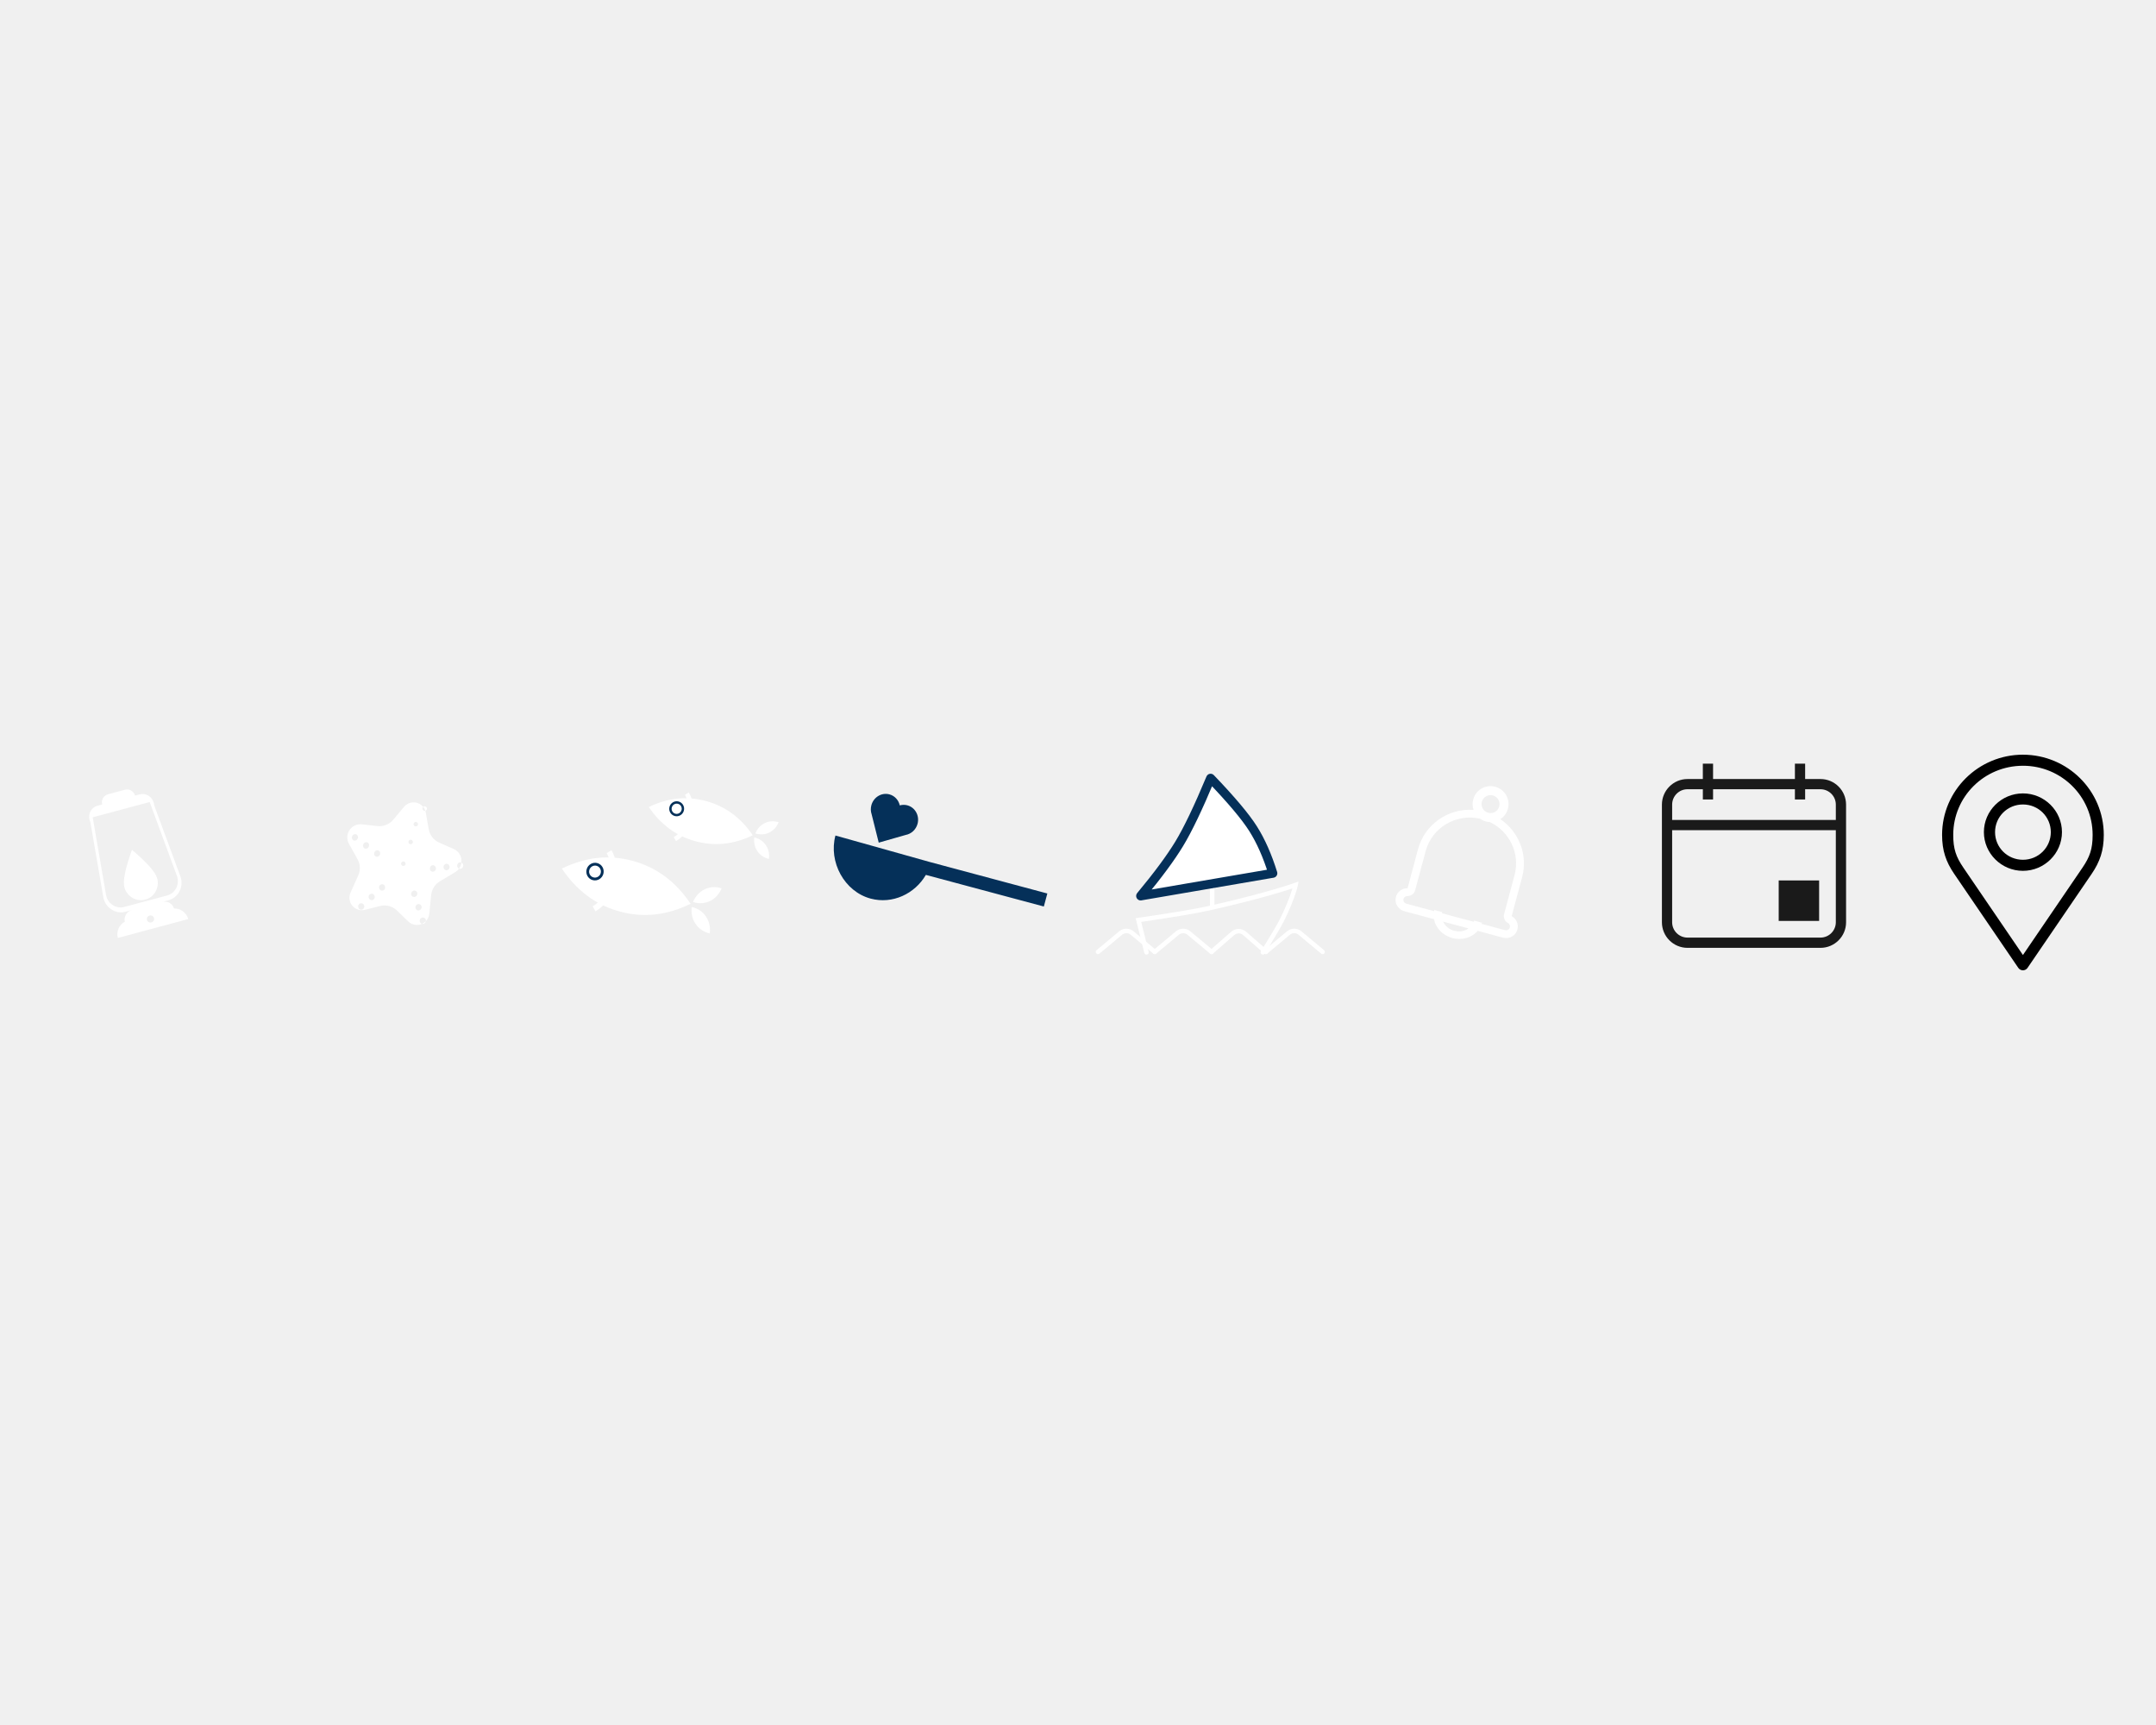
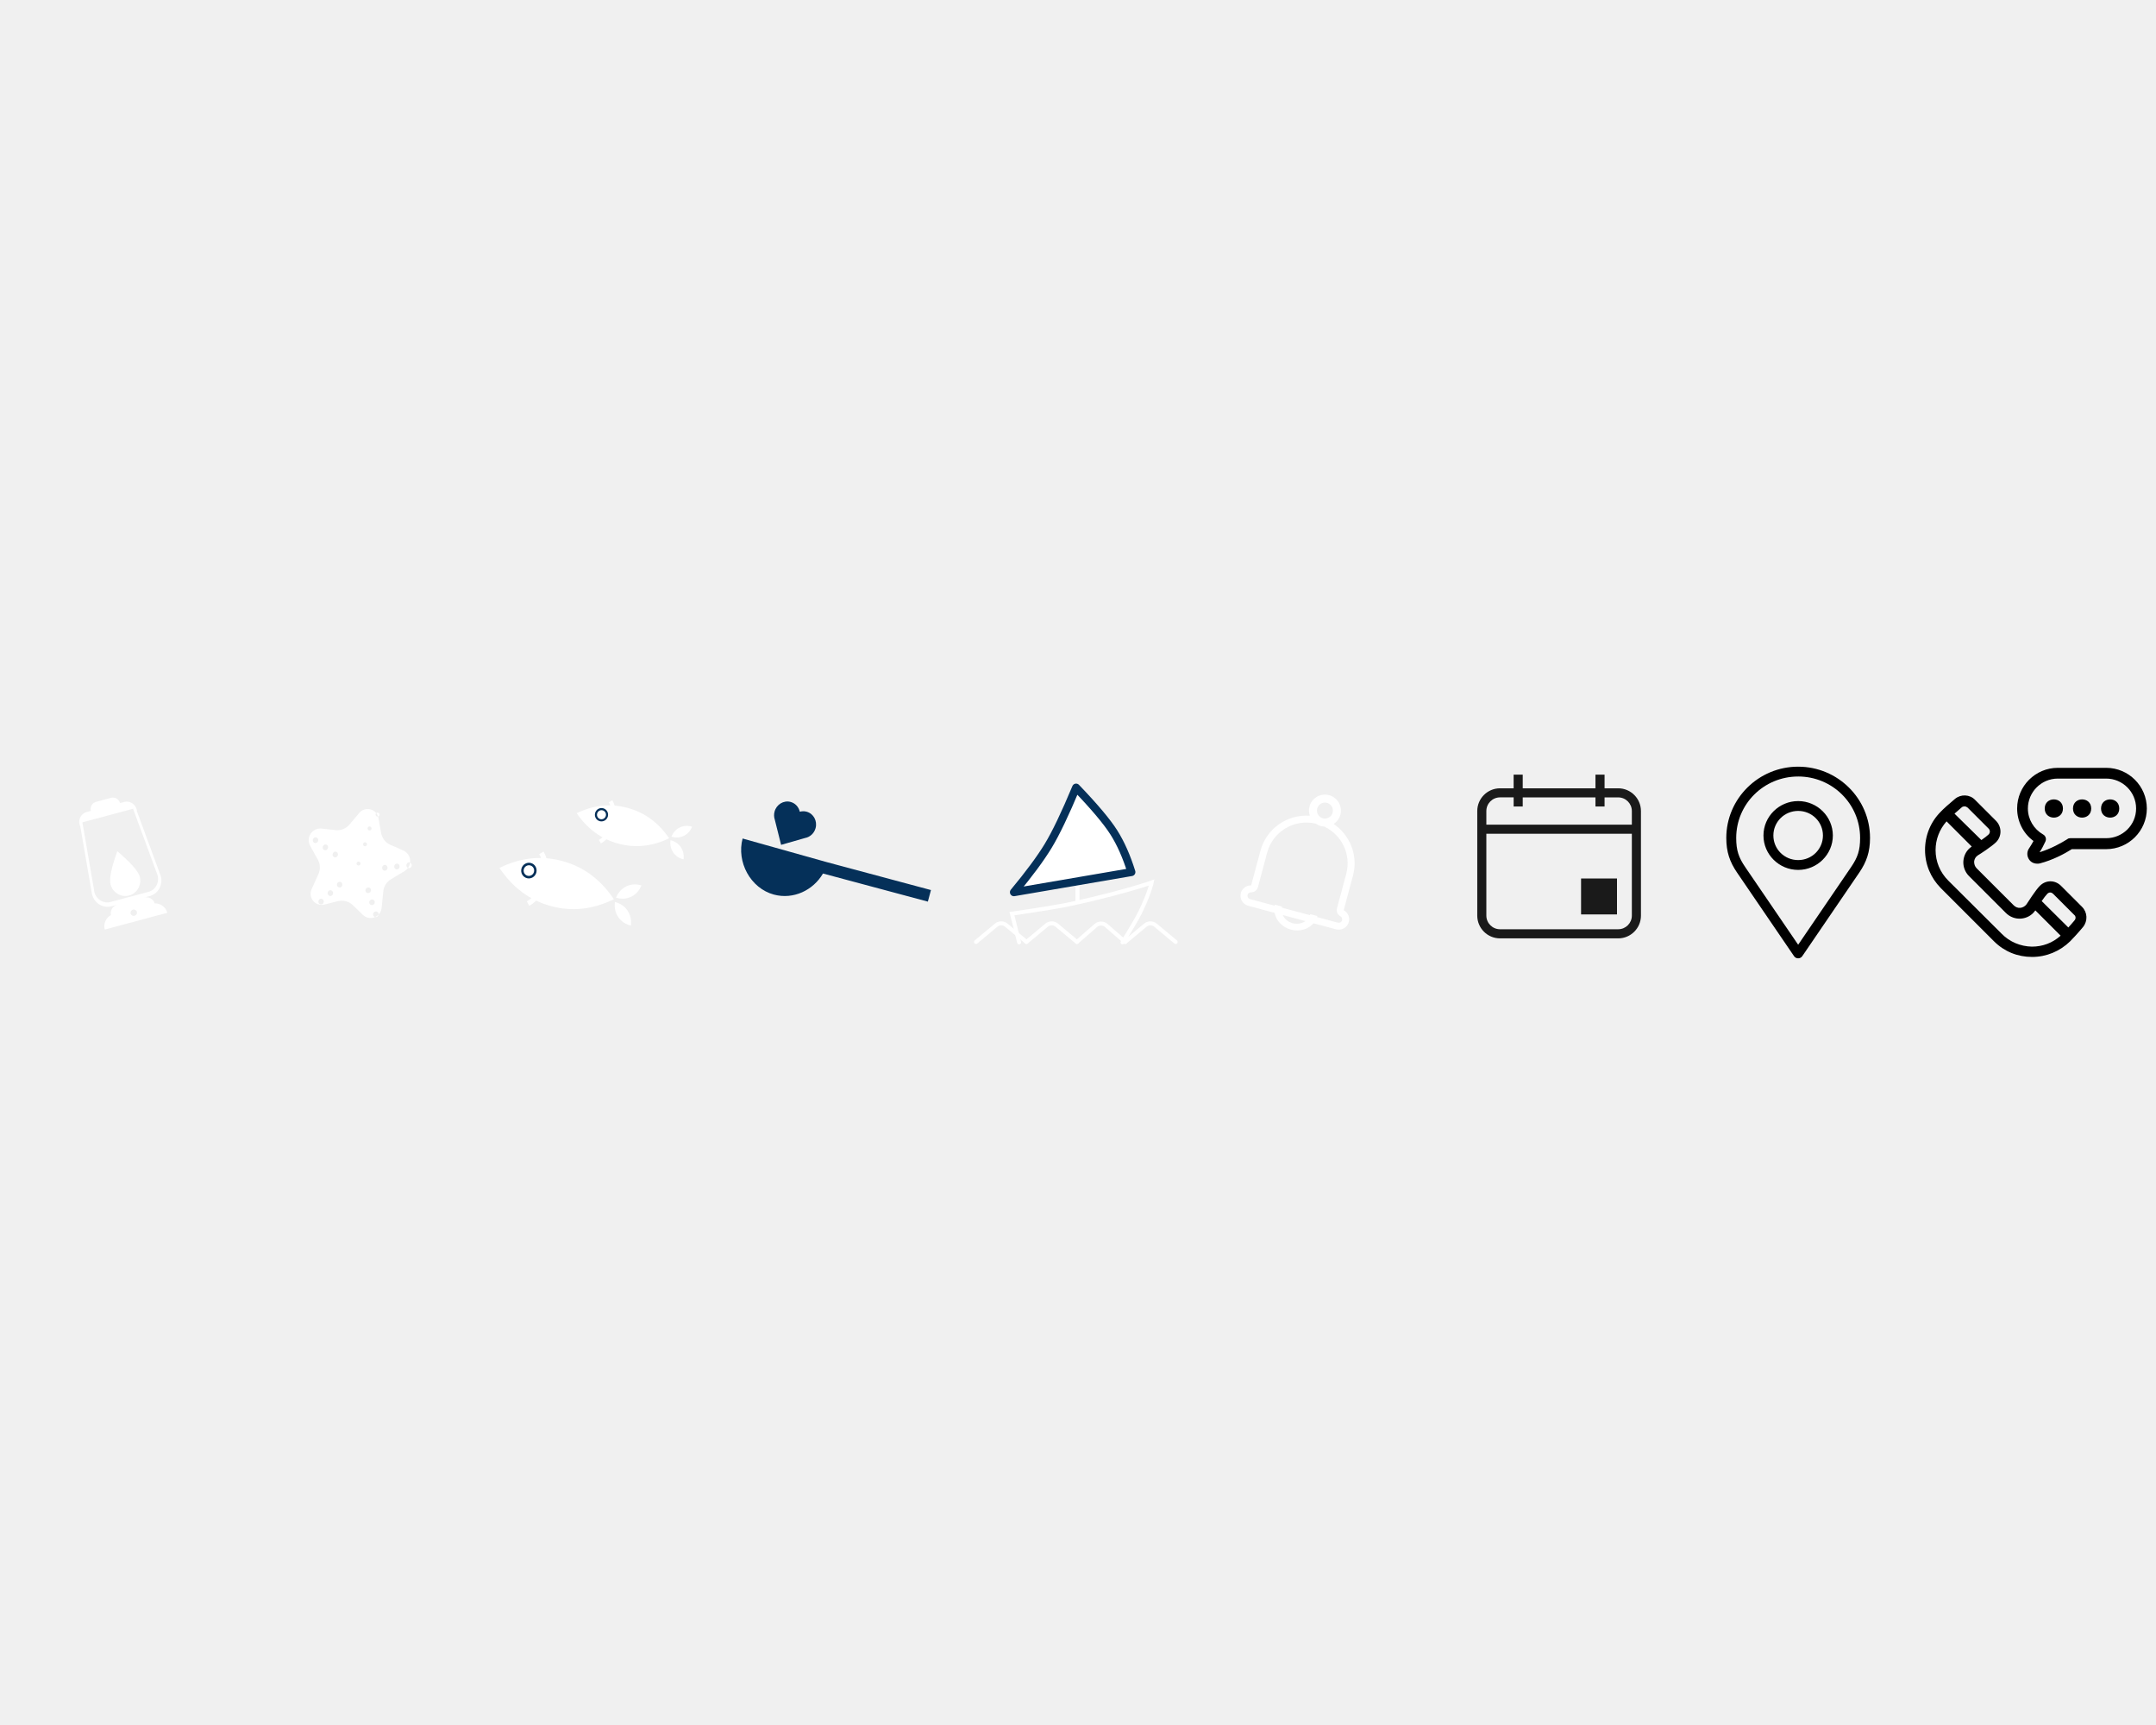
- <svg xmlns="http://www.w3.org/2000/svg" width="60px" height="48px" viewBox="0 0 480 48" version="1.1">
+ <svg xmlns="http://www.w3.org/2000/svg" width="60px" height="48px" viewBox="0 0 540 48" version="1.1">
  <view id="icon-lamp" viewBox="0 0 60 48" />
  <view id="icon-star" viewBox="60 0 60 48" />
  <view id="icon-fish" viewBox="120 0 60 48" />
  <view id="icon-spoon" viewBox="180 0 60 48" />
  <view id="icon-ship" viewBox="240 0 60 48" />
  <view id="icon-bells" viewBox="300 0 60 48" />
  <view id="icon-calendar" viewBox="360 0 60 48" />
  <view id="icon-location" viewBox="420 0 60 48" />
+   <view id="icon-phone" viewBox="478 0 60 48" />
  <g id="icons" stroke="none" stroke-width="1" fill="none" fill-rule="evenodd">
    <path d="M185.997,17.993 L207.087,23.91 L233.033,30.862 L233.172,30.899 L232.396,33.797 L223.997,31.547 L206.129,26.76 C203.681,30.963 198.709,33.343 193.837,32.037 C187.969,30.465 184.424,23.862 185.997,17.993 L185.997,17.993 Z M198.014,8.831 C199.206,9.15 200.058,10.118 200.318,11.277 L200.328,11.273 L200.331,11.287 L200.419,11.264 C200.872,11.149 201.353,11.132 201.832,11.231 L202.012,11.274 C203.747,11.739 204.762,13.578 204.279,15.382 C203.926,16.7 202.87,17.635 201.651,17.861 L195.637,19.582 L194.055,13.261 C193.846,12.64 193.812,11.945 193.997,11.255 C194.48,9.451 196.279,8.366 198.014,8.831 Z" id="spoon" fill="#053059" />
    <path d="M23.431,11.842 L21.833,29.295 C21.824,29.398 21.819,29.502 21.819,29.606 C21.819,31.446 23.271,32.937 25.063,32.937 L34.936,32.937 C35.038,32.937 35.139,32.932 35.24,32.922 C37.024,32.75 38.334,31.126 38.167,29.295 L36.569,11.842 L23.431,11.842 Z M31.935,7.772 C32.908,7.772 33.706,8.523 33.78,9.477 L33.785,9.622 L34.867,9.622 C36.261,9.622 37.39,10.782 37.39,12.213 L37.39,12.583 L37.327,12.583 L38.885,29.595 C39.089,31.834 37.488,33.819 35.307,34.029 C35.184,34.041 35.06,34.047 34.936,34.047 L33.486,34.047 C34.644,34.047 35.592,34.945 35.673,36.083 L35.674,36.129 C37.016,36.453 38.027,37.626 38.106,39.047 L38.111,39.228 L21.889,39.228 C21.889,37.727 22.927,36.467 24.325,36.129 L24.322,36.239 C24.322,35.029 25.304,34.047 26.514,34.047 L25.063,34.047 C22.873,34.047 21.098,32.225 21.098,29.976 C21.098,29.849 21.104,29.722 21.115,29.595 L22.672,12.583 L22.61,12.583 L22.61,12.213 C22.61,10.782 23.74,9.622 25.133,9.622 L26.215,9.622 C26.215,8.6 27.043,7.772 28.065,7.772 L31.935,7.772 Z M30,36.239 C29.552,36.239 29.189,36.596 29.189,37.036 C29.189,37.477 29.552,37.833 30,37.833 C30.448,37.833 30.811,37.477 30.811,37.036 C30.811,36.596 30.448,36.239 30,36.239 Z M30,21.094 C27.477,24.736 26.215,27.27 26.215,28.695 C26.215,30.833 27.91,32.567 30,32.567 C32.091,32.567 33.785,30.833 33.785,28.695 C33.785,27.27 32.524,24.736 30,21.094 Z" id="lamp" fill="#FFFFFF" fill-rule="nonzero" transform="translate(30, 23.5) rotate(-375) translate(-30, -23.5) " />
    <path d="M90.536,10.541 C90.7,10.618 90.855,10.71 90.999,10.815 C90.946,10.894 90.916,10.987 90.916,11.087 C90.916,11.363 91.14,11.587 91.416,11.587 C91.509,11.587 91.595,11.562 91.67,11.518 C91.489,11.245 91.262,11.008 90.999,10.815 C91.085,10.678 91.24,10.587 91.416,10.587 C91.692,10.587 91.916,10.811 91.916,11.087 C91.916,11.271 91.817,11.431 91.67,11.518 C91.744,11.631 91.811,11.75 91.869,11.875 L93.464,15.296 C94.028,16.507 95.16,17.356 96.481,17.56 L99.953,18.094 C101.258,18.294 102.227,19.329 102.402,20.572 C102.645,20.608 102.865,20.786 102.957,21.052 C103.088,21.433 102.911,21.85 102.561,21.984 C102.454,22.025 102.343,22.035 102.237,22.018 C102.311,21.827 102.364,21.628 102.395,21.424 C102.44,21.135 102.44,20.848 102.402,20.572 C102.298,20.556 102.189,20.567 102.085,20.607 C101.734,20.741 101.557,21.158 101.689,21.538 C101.78,21.803 101.996,21.979 102.237,22.018 C102.099,22.387 101.884,22.725 101.606,23.012 L98.852,25.855 C97.973,26.762 97.574,28.031 97.776,29.278 L98.449,33.433 C98.552,34.069 98.43,34.689 98.142,35.212 C98.166,35.468 98.056,35.733 97.833,35.891 C97.722,35.97 97.597,36.011 97.474,36.018 C97.107,36.318 96.659,36.53 96.158,36.611 C95.543,36.71 94.912,36.6 94.367,36.297 L91.317,34.599 C90.107,33.925 88.635,33.925 87.426,34.599 L84.375,36.297 C83.038,37.041 81.351,36.56 80.607,35.224 C80.304,34.679 80.194,34.048 80.293,33.433 L80.966,29.278 C81.168,28.031 80.769,26.762 79.89,25.855 L77.136,23.012 C76.014,21.854 76.043,20.005 77.201,18.883 C77.636,18.462 78.191,18.186 78.789,18.094 L82.261,17.56 C83.582,17.356 84.714,16.507 85.278,15.296 L86.873,11.875 C87.516,10.495 89.156,9.898 90.536,10.541 Z M83.768,35.201 C83.45,34.974 83.022,35.055 82.814,35.38 C82.606,35.706 82.695,36.153 83.014,36.379 C83.332,36.606 83.759,36.525 83.968,36.2 C84.176,35.874 84.087,35.427 83.768,35.201 Z M97.079,34.712 C96.76,34.939 96.671,35.386 96.879,35.711 C97.015,35.923 97.243,36.031 97.474,36.018 C97.746,35.793 97.972,35.519 98.142,35.212 C98.132,35.1 98.096,34.99 98.033,34.892 C97.825,34.566 97.397,34.486 97.079,34.712 Z M85.466,32.549 C85.147,32.323 84.72,32.403 84.512,32.729 C84.303,33.054 84.393,33.501 84.711,33.728 C85.03,33.954 85.457,33.874 85.666,33.548 C85.874,33.223 85.785,32.776 85.466,32.549 Z M95.381,32.061 C95.062,32.287 94.973,32.734 95.181,33.06 C95.39,33.385 95.817,33.466 96.136,33.239 C96.454,33.013 96.543,32.566 96.335,32.24 C96.127,31.915 95.7,31.834 95.381,32.061 Z M87.164,29.898 C86.845,29.672 86.418,29.752 86.21,30.077 C86.001,30.403 86.091,30.85 86.409,31.076 C86.728,31.303 87.155,31.222 87.364,30.897 C87.572,30.572 87.483,30.124 87.164,29.898 Z M93.683,29.409 C93.364,29.636 93.275,30.083 93.483,30.408 C93.692,30.734 94.119,30.814 94.438,30.588 C94.756,30.361 94.846,29.914 94.637,29.589 C94.429,29.263 94.002,29.183 93.683,29.409 Z M89.984,23.662 C89.707,23.662 89.484,23.886 89.484,24.162 C89.484,24.438 89.707,24.662 89.984,24.662 C90.26,24.662 90.484,24.438 90.484,24.162 C90.484,23.886 90.26,23.662 89.984,23.662 Z M96.378,22.794 C96.028,22.929 95.851,23.346 95.982,23.726 C96.113,24.106 96.504,24.306 96.854,24.172 C97.204,24.037 97.382,23.62 97.25,23.24 C97.119,22.86 96.728,22.66 96.378,22.794 Z M83.133,23.24 C83.002,23.62 83.179,24.037 83.529,24.172 C83.879,24.306 84.27,24.106 84.401,23.726 C84.532,23.346 84.355,22.929 84.005,22.794 C83.655,22.66 83.264,22.86 83.133,23.24 Z M99.231,21.7 C98.881,21.835 98.704,22.252 98.835,22.632 C98.967,23.013 99.357,23.212 99.707,23.078 C100.058,22.944 100.235,22.526 100.103,22.146 C99.972,21.766 99.582,21.566 99.231,21.7 Z M80.28,22.146 C80.148,22.526 80.326,22.944 80.676,23.078 C81.026,23.212 81.416,23.013 81.548,22.632 C81.679,22.252 81.502,21.835 81.152,21.7 C80.802,21.566 80.411,21.766 80.28,22.146 Z M77.426,21.052 C77.295,21.433 77.472,21.85 77.822,21.984 C78.173,22.118 78.563,21.919 78.695,21.538 C78.826,21.158 78.649,20.741 78.298,20.607 C77.948,20.472 77.558,20.672 77.426,21.052 Z M90.312,18.574 C90.036,18.574 89.812,18.797 89.812,19.074 C89.812,19.35 90.036,19.574 90.312,19.574 C90.588,19.574 90.812,19.35 90.812,19.074 C90.812,18.797 90.588,18.574 90.312,18.574 Z M90.381,14.451 C90.105,14.451 89.881,14.675 89.881,14.951 C89.881,15.227 90.105,15.451 90.381,15.451 C90.657,15.451 90.881,15.227 90.881,14.951 C90.881,14.675 90.657,14.451 90.381,14.451 Z" id="start" fill="#FFFFFF" transform="translate(89.5, 23.5) rotate(-345) translate(-89.5, -23.5) " />
    <g id="fish" transform="translate(123.5686, 6.877323)">
      <path d="M15.826,28.215 C21.296,28.187 26.258,26.222 30.712,22.32 C26.298,18.465 21.355,16.551 15.886,16.579 C10.416,16.608 5.454,18.572 1,22.474 C5.414,26.33 10.357,28.244 15.826,28.215 Z" id="Oval" fill="#FFFFFF" transform="translate(15.85603, 22.39726) scale(-1, 1) rotate(-15) translate(-15.85603, -22.39726) " />
      <path d="M15.794,16.233 L15.77,17.496 C11.049,17.583 7.151,21.441 7.064,26.114 L5.788,26.138 C5.889,20.768 10.368,16.333 15.794,16.233 Z" id="Oval-2" fill="#FFFFFF" transform="translate(10.79116, 21.18557) scale(-1, 1) rotate(-60) translate(-10.79116, -21.18557) " />
      <path d="M32.426,31.387 C33.739,31.369 34.934,30.881 36.011,29.921 C34.959,28.99 33.776,28.532 32.463,28.55 C31.15,28.567 29.955,29.055 28.878,30.015 C29.93,30.947 31.112,31.404 32.426,31.387 Z" id="Oval-Copy-4" fill="#FFFFFF" transform="translate(32.44436, 29.96804) scale(-1, 1) rotate(-55) translate(-32.44436, -29.96804) " />
      <path d="M33.923,25.828 C35.223,25.843 36.395,25.379 37.438,24.436 C36.373,23.469 35.191,22.978 33.891,22.963 C32.591,22.948 31.42,23.412 30.376,24.355 C31.441,25.322 32.623,25.813 33.923,25.828 Z" id="Oval-Copy-5" fill="#FFFFFF" transform="translate(33.90723, 24.39547) scale(-1, 1) rotate(25) translate(-33.90723, -24.39547) " />
      <ellipse id="Oval-3-Copy" fill="#053059" transform="translate(8.900505, 19.1467) scale(-1, 1) rotate(-15) translate(-8.900505, -19.1467) " cx="8.901" cy="19.147" rx="1.929" ry="1.964" />
      <ellipse id="Oval-3" fill="#FFFFFF" transform="translate(8.900505, 19.1467) scale(-1, 1) rotate(-15) translate(-8.900505, -19.1467) " cx="8.901" cy="19.147" rx="1.312" ry="1.336" />
      <path d="M32.434,12.544 C36.85,12.528 40.853,10.972 44.444,7.876 C40.874,4.804 36.882,3.276 32.466,3.292 C28.05,3.307 24.047,4.863 20.456,7.96 C24.025,11.031 28.018,12.559 32.434,12.544 Z" id="Oval" fill="#FFFFFF" transform="translate(32.44984, 7.917681) scale(-1, 1) rotate(-15) translate(-32.44984, -7.917681) " />
      <path d="M32.331,3 L32.32,4.013 C28.544,4.054 25.449,7.127 25.408,10.877 L24.388,10.888 C24.435,6.579 27.991,3.047 32.331,3 Z" id="Oval-2" fill="#FFFFFF" transform="translate(28.35931, 6.944129) scale(-1, 1) rotate(-60) translate(-28.35931, -6.944129) " />
      <path d="M45.98,15.09 C47.048,15.077 48.019,14.68 48.894,13.899 C48.037,13.139 47.075,12.764 46.008,12.777 C44.94,12.79 43.969,13.186 43.095,13.968 C43.951,14.728 44.913,15.102 45.98,15.09 Z" id="Oval-Copy-4" fill="#FFFFFF" transform="translate(45.99416, 13.93341) scale(-1, 1) rotate(-55) translate(-45.99416, -13.93341) " />
      <path d="M47.203,10.568 C48.264,10.579 49.219,10.201 50.071,9.434 C49.203,8.649 48.239,8.251 47.179,8.239 C46.119,8.228 45.163,8.606 44.311,9.373 C45.179,10.158 46.143,10.557 47.203,10.568 Z" id="Oval-Copy-5" fill="#FFFFFF" transform="translate(47.19106, 9.403639) scale(-1, 1) rotate(25) translate(-47.19106, -9.403639) " />
      <ellipse id="Oval-3-Copy" fill="#053059" transform="translate(27.08132, 5.159465) scale(-1, 1) rotate(-15) translate(-27.08132, -5.159465) " cx="27.081" cy="5.159" rx="1.653" ry="1.673" />
      <ellipse id="Oval-3" fill="#FFFFFF" transform="translate(27.08132, 5.159465) scale(-1, 1) rotate(-15) translate(-27.08132, -5.159465) " cx="27.081" cy="5.159" rx="1.124" ry="1.138" />
    </g>
    <g id="ship" transform="translate(269.5, 24) rotate(-360) translate(-269.5, -24) translate(244, 4)">
      <g id="Group-3" transform="translate(0.454545, 35)" stroke="#FFFFFF" stroke-linecap="round">
        <path d="M4.51616146e-15,4.898 L5.038,0.698 C5.78,0.08 6.857,0.08 7.599,0.698 L12.637,4.898 L12.637,4.898" id="Triangle-2-Copy-4" />
        <path d="M25.275,4.898 L30.005,0.776 C30.758,0.12 31.88,0.12 32.633,0.776 L37.363,4.898 L37.363,4.898" id="Triangle-2-Copy-5" />
        <path d="M12.637,4.898 L17.676,0.698 C18.417,0.08 19.495,0.08 20.237,0.698 L25.275,4.898 L25.275,4.898" id="Triangle-2-Copy-6" />
        <path d="M37.363,4.898 L42.401,0.698 C43.143,0.08 44.22,0.08 44.962,0.698 L50,4.898 L50,4.898" id="Triangle-2-Copy-7" />
      </g>
      <path d="M11.246,40 L9.455,32.81 C16.918,31.725 22.109,30.857 25.025,30.207 C38.152,27.277 44.455,25 44.455,25 C44.455,25 43.937,27.619 41.56,32.5 C40.877,33.904 39.407,36.404 37.151,40" id="Path-2" stroke="#FFFFFF" stroke-linecap="round" />
      <line x1="25.871" y1="24" x2="25.871" y2="29.75" id="Line" stroke="#FFFFFF" />
      <path d="M20.287,4.015 C22.159,9.679 23.921,14.152 25.573,17.435 C27.225,20.718 30.119,25.275 34.254,31.106 C27.748,32.469 22.892,33.157 19.685,33.173 C16.478,33.188 12.906,32.679 8.969,31.644 L20.287,4.015 Z" id="Triangle-2" stroke="#053059" stroke-width="2" fill="#FFFFFF" stroke-linecap="round" stroke-linejoin="round" transform="translate(21.61117, 18.59439) rotate(-122) translate(-21.61117, -18.59439) " />
    </g>
    <path d="M332.883,7.136 C335.017,7.708 336.284,9.901 335.712,12.036 C335.446,13.027 334.831,13.831 334.034,14.35 C338.127,17.129 340.221,22.254 338.879,27.261 L336.553,35.942 C337.59,36.508 338.148,37.719 337.831,38.899 C337.459,40.287 336.024,41.107 334.623,40.731 L328.988,39.222 C327.711,40.707 325.52,41.398 323.342,40.814 C321.164,40.231 319.611,38.537 319.248,36.612 L312.648,34.843 C311.247,34.468 310.414,33.04 310.785,31.652 C311.102,30.472 312.189,29.702 313.371,29.731 L315.697,21.049 C317.192,15.469 322.456,11.895 328.06,12.287 C327.813,11.563 327.771,10.76 327.984,9.966 C328.556,7.83 330.75,6.565 332.883,7.136 Z M323.773,39.204 C324.931,39.514 326.095,39.284 326.95,38.676 L321.286,37.158 C321.723,38.113 322.615,38.894 323.773,39.204 Z M317.387,21.502 L315.06,30.183 C314.853,30.956 314.141,31.485 313.336,31.464 C312.938,31.455 312.579,31.717 312.475,32.105 C312.351,32.568 312.629,33.045 313.097,33.17 L319.262,34.821 C319.28,34.735 319.3,34.648 319.323,34.561 L321.095,35.036 C321.071,35.123 321.052,35.21 321.037,35.298 L328.096,37.189 C328.127,37.106 328.154,37.021 328.177,36.934 L329.949,37.408 C329.925,37.495 329.9,37.58 329.872,37.665 L335.071,39.058 C335.539,39.183 336.018,38.91 336.142,38.447 C336.246,38.059 336.066,37.652 335.716,37.461 C335.009,37.076 334.657,36.262 334.864,35.49 L337.19,26.808 C338.477,22.003 336.059,17.071 331.68,14.995 C331.392,14.985 331.102,14.941 330.813,14.864 C330.333,14.735 329.896,14.524 329.515,14.25 C324.177,13.041 318.802,16.217 317.387,21.502 Z M329.915,10.483 C329.629,11.55 330.264,12.645 331.331,12.931 C332.398,13.217 333.495,12.585 333.781,11.519 C334.067,10.452 333.433,9.354 332.366,9.069 C331.299,8.783 330.201,9.416 329.915,10.483 Z" id="bells" fill="#FFFFFF" />
    <path d="M381.388,2 L381.388,5.418 L399.608,5.418 L399.608,2 L401.886,2 L401.886,5.418 L405.304,5.418 C408.442,5.418 410.996,7.971 410.998,11.109 L410.998,11.109 L410.998,16.805 L411,37.305 C411,40.446 408.443,43 405.304,43 L405.304,43 L375.696,43 C372.555,43 370,40.444 370,37.305 L370,37.305 L370,11.113 C370,7.972 372.557,5.418 375.696,5.418 L375.696,5.418 L379.11,5.418 L379.11,2 L381.388,2 Z M408.718,16.804 L372.277,16.804 L372.277,37.301 C372.277,39.183 373.809,40.715 375.696,40.715 L375.696,40.715 L405.304,40.715 C407.187,40.715 408.718,39.183 408.718,37.301 L408.718,37.301 L408.718,16.804 Z M405,28 L405,37 L396,37 L396,28 L405,28 Z M379.114,7.691 L375.696,7.691 C373.809,7.691 372.278,9.225 372.278,11.109 L372.278,11.109 L372.278,14.527 L408.718,14.527 L408.718,11.109 C408.718,9.225 407.187,7.695 405.304,7.695 L405.304,7.695 L401.886,7.695 L401.886,9.973 L399.608,9.973 L399.608,7.695 L381.388,7.695 L381.388,9.969 L379.114,9.969 L379.114,7.691 Z" id="calendar" fill="#1A1A1A" />
    <path d="M450.374,0 C440.448,0 432.374,8.008 432.374,17.852 C432.374,21.344 433.242,23.85 435.07,26.529 L449.346,47.459 C449.576,47.798 449.962,48 450.374,48 C450.786,48 451.171,47.798 451.402,47.459 L465.678,26.529 C467.506,23.85 468.374,21.344 468.374,17.855 C468.374,8.01 460.3,0.002 450.374,0.002 L450.374,0 Z M450.374,2.462 C458.959,2.462 465.891,9.337 465.891,17.852 C465.891,20.978 465.273,22.743 463.622,25.163 L450.374,44.595 L437.126,25.165 C435.477,22.746 434.856,20.978 434.856,17.855 C434.856,9.34 441.788,2.465 450.373,2.465 L450.374,2.462 Z M450.374,8.618 C445.59,8.618 441.684,12.492 441.684,17.237 C441.684,21.981 445.59,25.855 450.374,25.855 C455.157,25.855 459.063,21.981 459.063,17.237 C459.063,12.492 455.157,8.618 450.374,8.618 Z M450.374,11.081 C453.817,11.081 456.581,13.822 456.581,17.237 C456.581,20.651 453.817,23.393 450.374,23.393 C446.931,23.393 444.167,20.651 444.167,17.237 C444.167,13.822 446.931,11.081 450.374,11.081 Z" id="location" fill="#000000" />
+     <path d="M489.646,8.078 C491.109,6.848 493.334,6.908 494.681,8.312 L494.681,8.312 L499.949,13.58 C501.412,15.103 501.412,17.444 499.949,18.908 C498.897,19.962 495.851,21.951 495.325,22.244 C494.8,22.596 494.507,23.181 494.447,23.767 C494.447,24.409 494.623,24.995 495.092,25.463 L495.092,25.463 L504.342,34.71 C504.808,35.179 505.393,35.415 506.038,35.355 C506.624,35.296 507.209,34.946 507.561,34.477 C507.911,33.951 509.843,30.908 510.897,29.854 C512.42,28.331 514.702,28.331 516.225,29.854 L516.225,29.854 L521.491,35.122 C522.836,36.469 522.955,38.634 521.724,40.157 C520.613,41.504 519.15,43.084 518.505,43.729 C515.927,46.246 512.534,47.65 508.963,47.65 C505.334,47.65 501.995,46.304 499.421,43.729 L499.421,43.729 L486.074,30.382 C483.556,27.805 482.152,24.469 482.152,20.84 C482.152,17.211 483.556,13.815 486.074,11.298 C486.659,10.653 488.299,9.19 489.646,8.078 Z M487.543,13.696 C485.786,15.688 484.792,18.203 484.792,20.897 C484.792,23.764 485.903,26.458 487.952,28.507 L487.952,28.507 L501.356,41.854 C503.348,43.903 506.098,45.014 508.909,45.073 C511.602,45.073 514.12,44.138 516.109,42.323 L516.109,42.323 L509.787,36 L509.727,36.059 C508.909,37.23 507.619,37.932 506.215,38.049 C504.811,38.168 503.405,37.639 502.41,36.645 L502.41,36.645 L493.161,27.395 C492.166,26.401 491.64,24.995 491.757,23.591 C491.873,22.187 492.575,20.897 493.746,20.078 L493.746,20.078 L493.806,20.019 L493.865,20.019 Z M514.234,31.843 C513.882,31.491 513.296,31.317 512.77,31.843 C512.478,32.136 511.892,32.897 511.366,33.658 L511.366,33.658 L518.041,40.274 C518.567,39.688 519.152,39.043 519.621,38.458 C519.971,38.049 519.914,37.404 519.502,37.111 L519.502,37.111 Z M527.523,0.292 C533.141,0.292 537.707,4.859 537.705,10.475 C537.705,16.092 533.141,20.659 527.521,20.659 L527.521,20.659 L518.917,20.659 C516.984,21.889 514.058,23.412 510.898,24.23 C510.662,24.29 510.486,24.29 510.253,24.29 C509.434,24.29 508.673,23.938 508.204,23.236 C507.619,22.358 507.619,21.246 508.264,20.368 C508.616,19.842 508.966,19.257 509.318,18.612 C506.743,16.74 505.22,13.696 505.22,10.477 C505.22,4.859 509.786,0.293 515.404,0.293 L515.404,0.293 Z M527.524,2.984 L515.407,2.984 C511.25,2.984 507.914,6.38 507.914,10.477 C507.914,13.171 509.377,15.629 511.719,16.976 C512.364,17.328 512.597,18.087 512.304,18.732 C511.835,19.729 511.367,20.664 510.841,21.426 C513.767,20.548 516.401,19.025 517.805,18.147 C517.981,17.973 518.274,17.913 518.507,17.913 L518.507,17.913 L527.523,17.913 C531.621,17.913 535.015,14.634 535.017,10.477 C535.017,6.32 531.621,2.984 527.524,2.984 L527.524,2.984 Z M492.049,9.951 C491.816,9.951 491.523,10.008 491.347,10.184 L491.347,10.184 C490.762,10.712 490.117,11.238 489.531,11.766 L489.531,11.766 L496.263,18.379 C497.025,17.853 497.786,17.268 498.079,16.975 C498.488,16.566 498.488,15.921 498.079,15.512 L498.079,15.512 L492.81,10.244 C492.575,10.068 492.342,9.951 492.049,9.951 Z M516.694,10.477 C516.694,13.523 512.128,13.523 512.128,10.477 C512.128,7.433 516.694,7.433 516.694,10.477 Z M523.775,10.477 C523.775,13.523 519.209,13.523 519.209,10.477 C519.209,7.433 523.775,7.433 523.775,10.477 Z M530.799,10.477 C530.799,13.523 526.233,13.523 526.233,10.477 C526.233,7.433 530.799,7.433 530.799,10.477 Z" id="phone" fill="#000000" />
  </g>
</svg>
